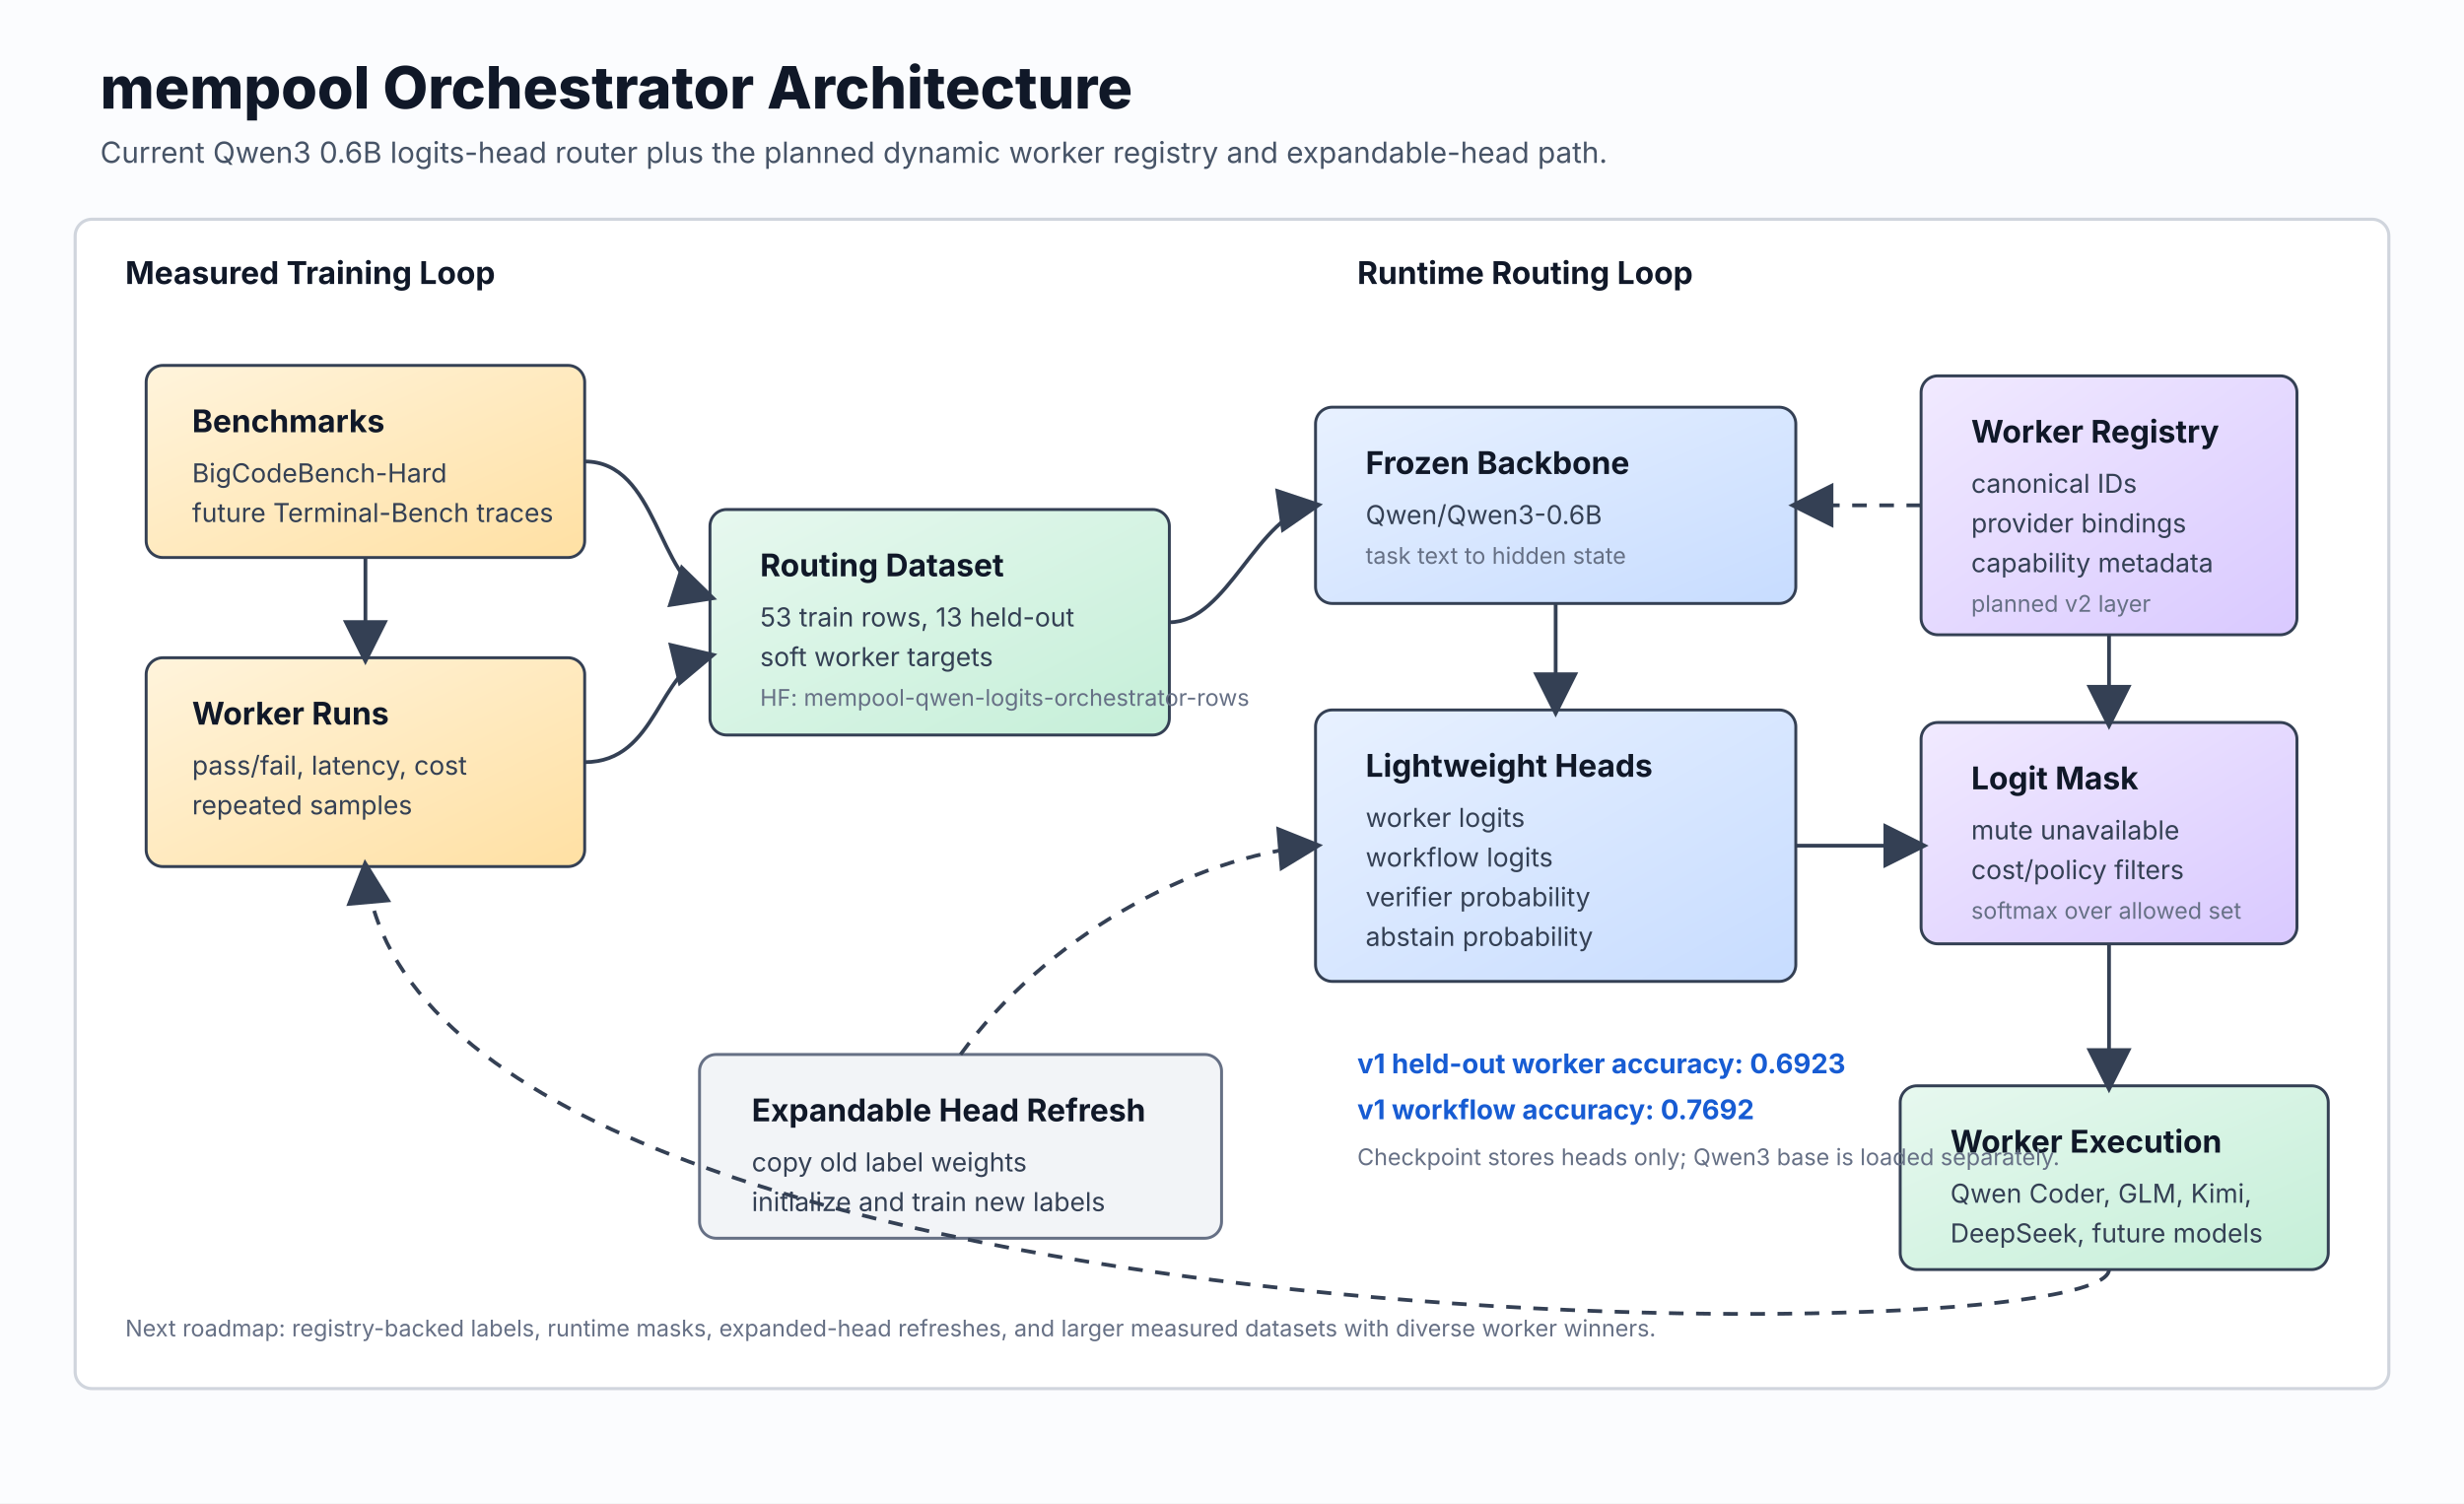
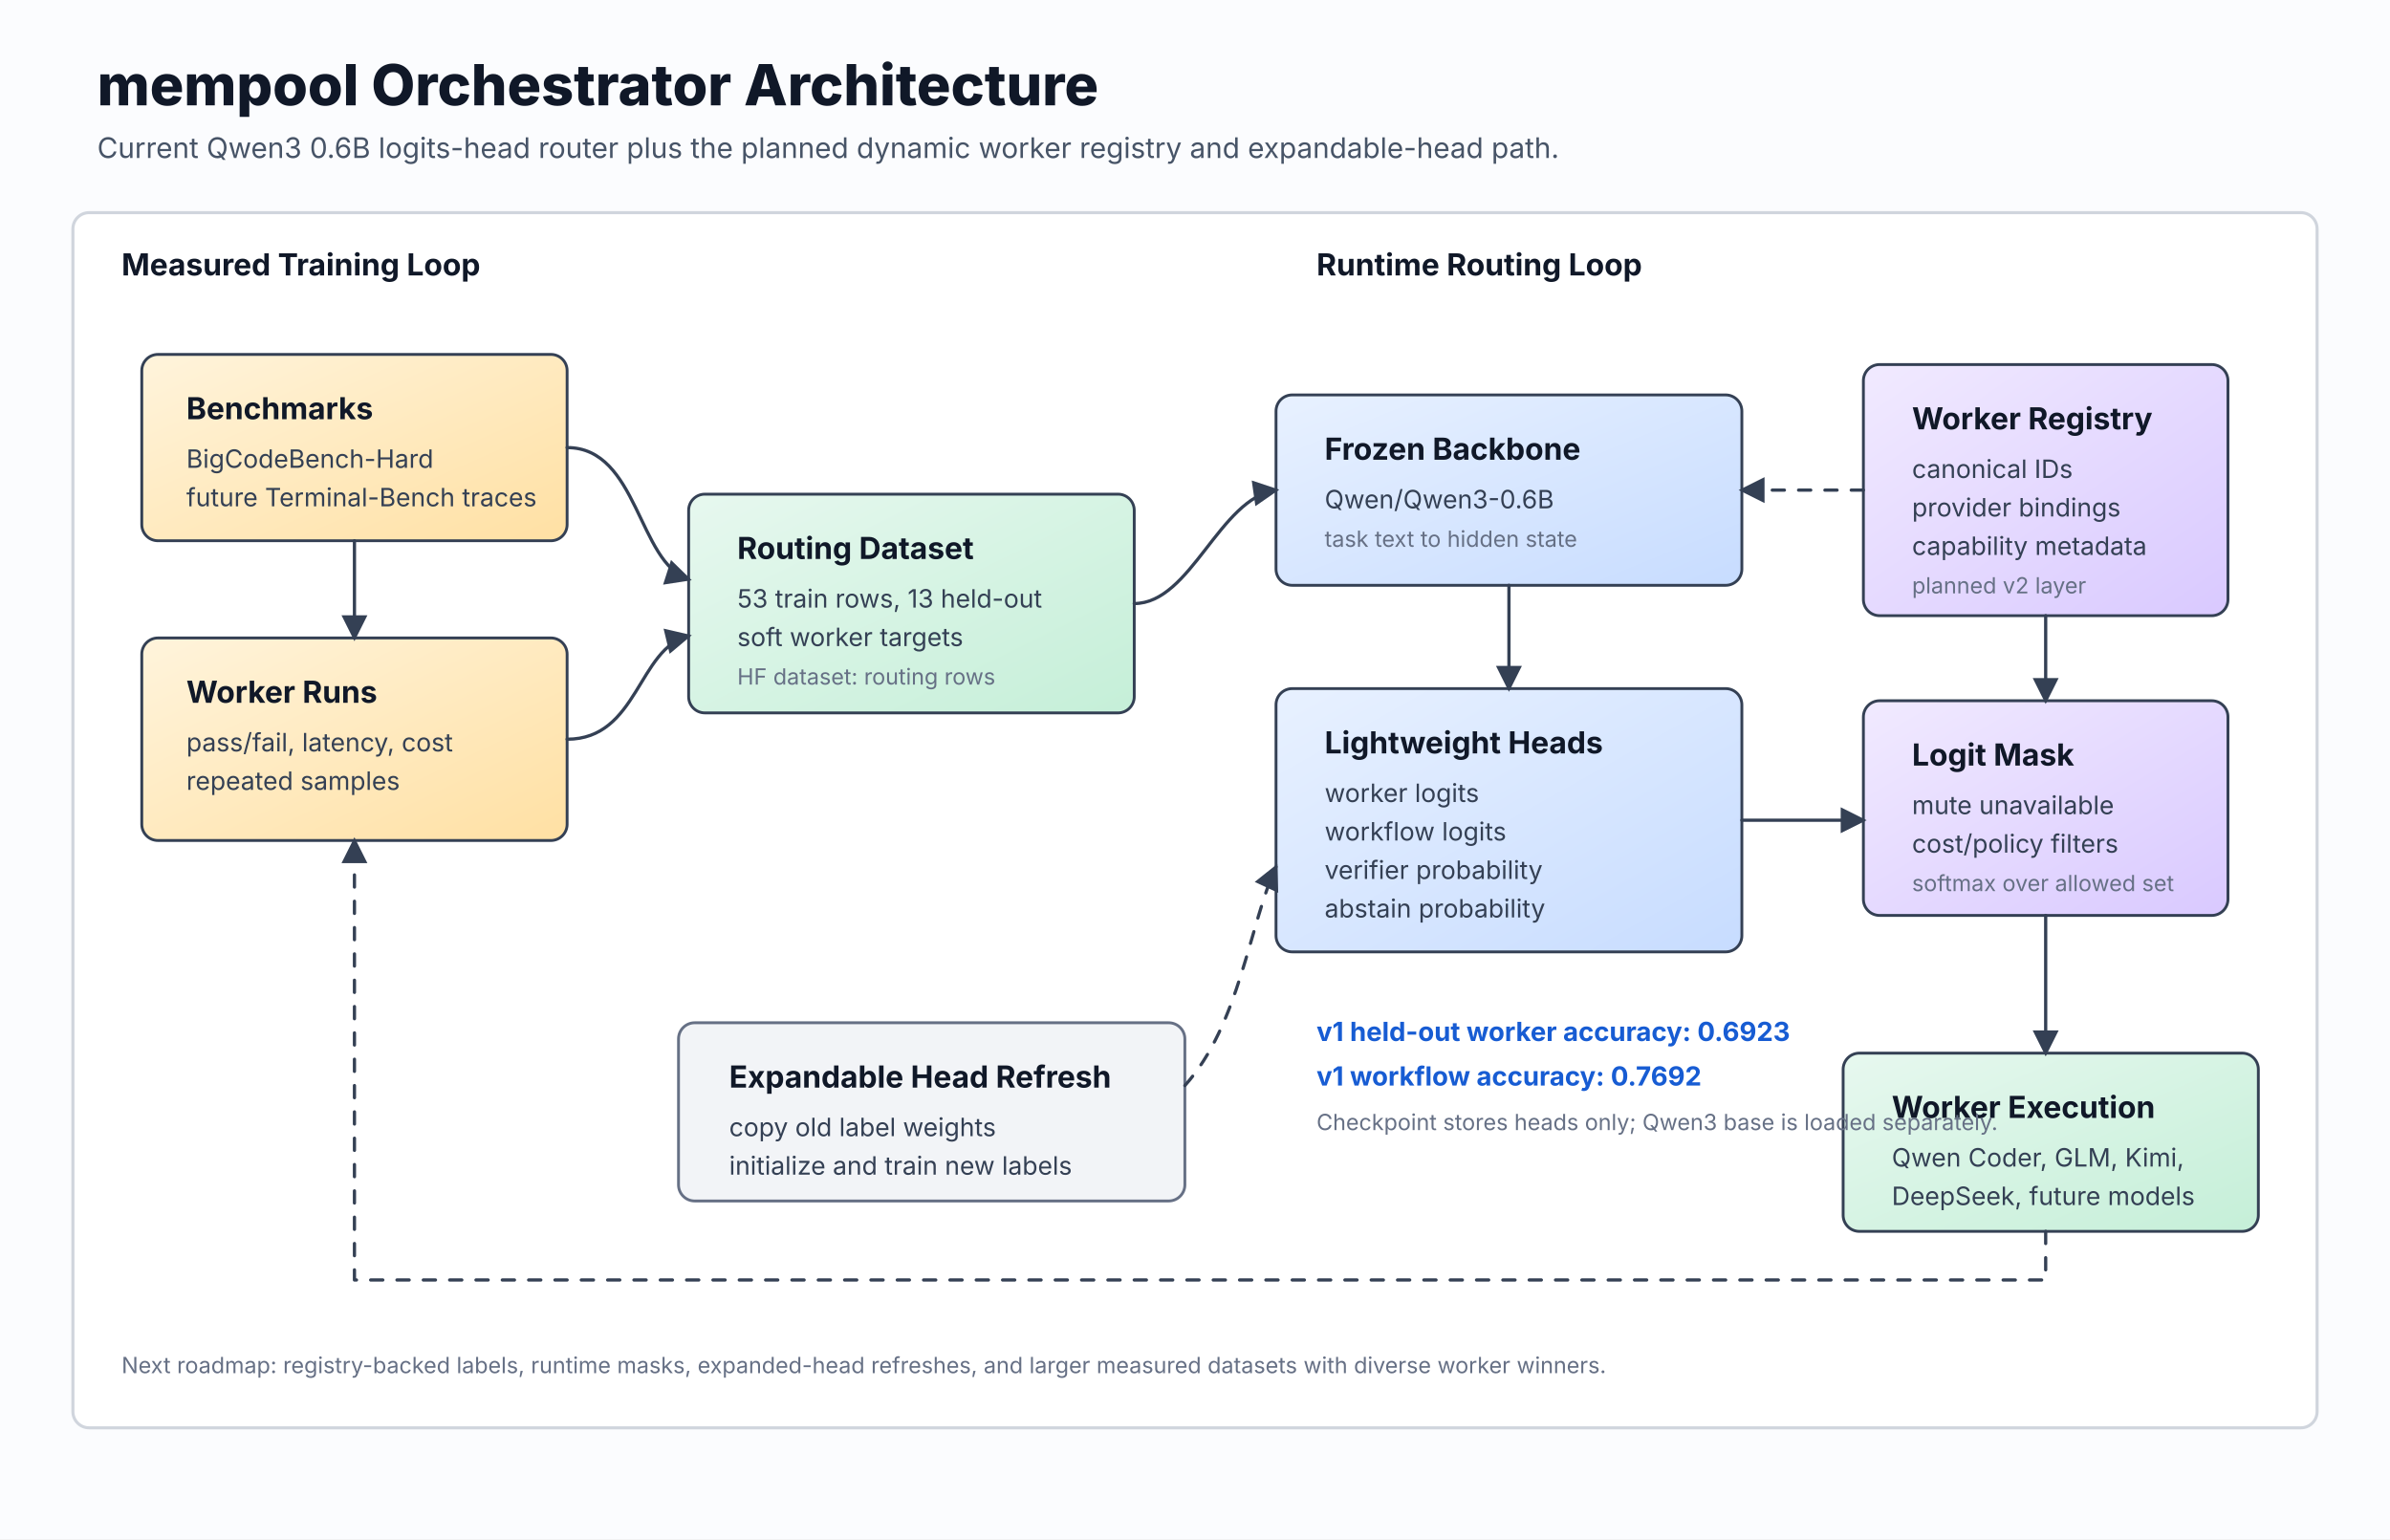
- <svg xmlns="http://www.w3.org/2000/svg" width="1180" height="720" viewBox="0 0 1180 720" role="img" aria-labelledby="title desc">
+ <svg xmlns="http://www.w3.org/2000/svg" width="1180" height="760" viewBox="0 0 1180 760" role="img" aria-labelledby="title desc">
  <defs>
-     <marker id="arrow" markerWidth="12" markerHeight="12" refX="10" refY="6" orient="auto" markerUnits="strokeWidth">
-       <path d="M 0 0 L 12 6 L 0 12 z" fill="#344054" />
+     <marker id="arrow" markerWidth="8" markerHeight="8" refX="7" refY="4" orient="auto" markerUnits="strokeWidth">
+       <path d="M 0 0 L 8 4 L 0 8 z" fill="#344054" />
    </marker>
    <linearGradient id="blue" x1="0" x2="1" y1="0" y2="1">
      <stop offset="0%" stop-color="#e8f1ff" />
      <stop offset="100%" stop-color="#c7dcff" />
    </linearGradient>
    <linearGradient id="green" x1="0" x2="1" y1="0" y2="1">
      <stop offset="0%" stop-color="#e7f8ef" />
      <stop offset="100%" stop-color="#c5efd8" />
    </linearGradient>
    <linearGradient id="amber" x1="0" x2="1" y1="0" y2="1">
      <stop offset="0%" stop-color="#fff4dc" />
      <stop offset="100%" stop-color="#ffe0a3" />
    </linearGradient>
    <linearGradient id="violet" x1="0" x2="1" y1="0" y2="1">
      <stop offset="0%" stop-color="#f1eaff" />
      <stop offset="100%" stop-color="#d9c9ff" />
    </linearGradient>
    <style>
      .bg { fill: #fbfcfe; }
      .panel { fill: #ffffff; stroke: #d0d5dd; stroke-width: 1.5; rx: 8; }
      .box { stroke: #344054; stroke-width: 1.4; rx: 8; }
      .blue { fill: url(#blue); }
      .green { fill: url(#green); }
      .amber { fill: url(#amber); }
      .violet { fill: url(#violet); }
      .muted { fill: #f2f4f7; stroke: #667085; }
      .text { font-family: Inter, ui-sans-serif, system-ui, -apple-system, BlinkMacSystemFont, "Segoe UI", sans-serif; fill: #101828; }
      .title { font-size: 28px; font-weight: 760; }
      .subtitle { font-size: 14px; fill: #475467; }
      .label { font-size: 15px; font-weight: 700; }
      .small { font-size: 12.5px; fill: #344054; }
      .tiny { font-size: 11px; fill: #667085; }
-       .arrow { stroke: #344054; stroke-width: 1.8; fill: none; marker-end: url(#arrow); }
-       .dash { stroke-dasharray: 7 6; }
+       .arrow { stroke: #344054; stroke-width: 1.6; fill: none; marker-end: url(#arrow); stroke-linecap: round; stroke-linejoin: round; }
+       .dash { stroke-dasharray: 6 7; }
      .metric { font-size: 13px; fill: #175cd3; font-weight: 700; }
    </style>
  </defs>
-   <rect class="bg" x="0" y="0" width="1180" height="720" />
+   <rect class="bg" x="0" y="0" width="1180" height="760" />
  <text class="text title" x="48" y="52">mempool Orchestrator Architecture</text>
  <text class="text subtitle" x="48" y="78">Current Qwen3 0.6B logits-head router plus the planned dynamic worker registry and expandable-head path.</text>
-   <rect class="panel" x="36" y="105" width="1108" height="560" />
+   <rect class="panel" x="36" y="105" width="1108" height="600" />
  <text class="text label" x="60" y="136">Measured Training Loop</text>
  <text class="text label" x="650" y="136">Runtime Routing Loop</text>
  <rect class="box amber" x="70" y="175" width="210" height="92" />
  <text class="text label" x="92" y="207">Benchmarks</text>
  <text class="text small" x="92" y="231">BigCodeBench-Hard</text>
  <text class="text small" x="92" y="250">future Terminal-Bench traces</text>
  <rect class="box amber" x="70" y="315" width="210" height="100" />
  <text class="text label" x="92" y="347">Worker Runs</text>
  <text class="text small" x="92" y="371">pass/fail, latency, cost</text>
  <text class="text small" x="92" y="390">repeated samples</text>
  <rect class="box green" x="340" y="244" width="220" height="108" />
  <text class="text label" x="364" y="276">Routing Dataset</text>
  <text class="text small" x="364" y="300">53 train rows, 13 held-out</text>
  <text class="text small" x="364" y="319">soft worker targets</text>
-   <text class="text tiny" x="364" y="338">HF: mempool-qwen-logits-orchestrator-rows</text>
+   <text class="text tiny" x="364" y="338">HF dataset: routing rows</text>
  <rect class="box blue" x="630" y="195" width="230" height="94" />
  <text class="text label" x="654" y="227">Frozen Backbone</text>
  <text class="text small" x="654" y="251">Qwen/Qwen3-0.6B</text>
  <text class="text tiny" x="654" y="270">task text to hidden state</text>
  <rect class="box blue" x="630" y="340" width="230" height="130" />
  <text class="text label" x="654" y="372">Lightweight Heads</text>
  <text class="text small" x="654" y="396">worker logits</text>
  <text class="text small" x="654" y="415">workflow logits</text>
  <text class="text small" x="654" y="434">verifier probability</text>
  <text class="text small" x="654" y="453">abstain probability</text>
  <rect class="box violet" x="920" y="180" width="180" height="124" />
  <text class="text label" x="944" y="212">Worker Registry</text>
  <text class="text small" x="944" y="236">canonical IDs</text>
  <text class="text small" x="944" y="255">provider bindings</text>
  <text class="text small" x="944" y="274">capability metadata</text>
  <text class="text tiny" x="944" y="293">planned v2 layer</text>
  <rect class="box violet" x="920" y="346" width="180" height="106" />
  <text class="text label" x="944" y="378">Logit Mask</text>
  <text class="text small" x="944" y="402">mute unavailable</text>
  <text class="text small" x="944" y="421">cost/policy filters</text>
  <text class="text tiny" x="944" y="440">softmax over allowed set</text>
  <rect class="box green" x="910" y="520" width="205" height="88" />
  <text class="text label" x="934" y="552">Worker Execution</text>
  <text class="text small" x="934" y="576">Qwen Coder, GLM, Kimi,</text>
  <text class="text small" x="934" y="595">DeepSeek, future models</text>
  <rect class="box muted" x="335" y="505" width="250" height="88" />
  <text class="text label" x="360" y="537">Expandable Head Refresh</text>
  <text class="text small" x="360" y="561">copy old label weights</text>
  <text class="text small" x="360" y="580">initialize and train new labels</text>
  <path class="arrow" d="M 280 221 C 315 221 315 278 340 286" />
  <path class="arrow" d="M 175 267 L 175 315" />
  <path class="arrow" d="M 280 365 C 315 365 315 320 340 314" />
  <path class="arrow" d="M 560 298 C 588 298 602 246 630 242" />
  <path class="arrow" d="M 745 289 L 745 340" />
  <path class="arrow" d="M 860 405 L 920 405" />
  <path class="arrow" d="M 1010 304 L 1010 346" />
  <path class="arrow" d="M 1010 452 L 1010 520" />
  <path class="arrow dash" d="M 920 242 L 860 242" />
-   <path class="arrow dash" d="M 460 505 C 500 450 570 410 630 405" />
-   <path class="arrow dash" d="M 1010 608 C 1010 650 196 650 175 415" />
+   <path class="arrow dash" d="M 585 536 C 612 506 617 456 630 428" />
+   <path class="arrow dash" d="M 1010 608 L 1010 632 L 175 632 L 175 415" />
  <text class="text metric" x="650" y="514">v1 held-out worker accuracy: 0.6923</text>
  <text class="text metric" x="650" y="536">v1 workflow accuracy: 0.7692</text>
  <text class="text tiny" x="650" y="558">Checkpoint stores heads only; Qwen3 base is loaded separately.</text>
-   <text class="text tiny" x="60" y="640">Next roadmap: registry-backed labels, runtime masks, expanded-head refreshes, and larger measured datasets with diverse worker winners.</text>
+   <text class="text tiny" x="60" y="678">Next roadmap: registry-backed labels, runtime masks, expanded-head refreshes, and larger measured datasets with diverse worker winners.</text>
</svg>
